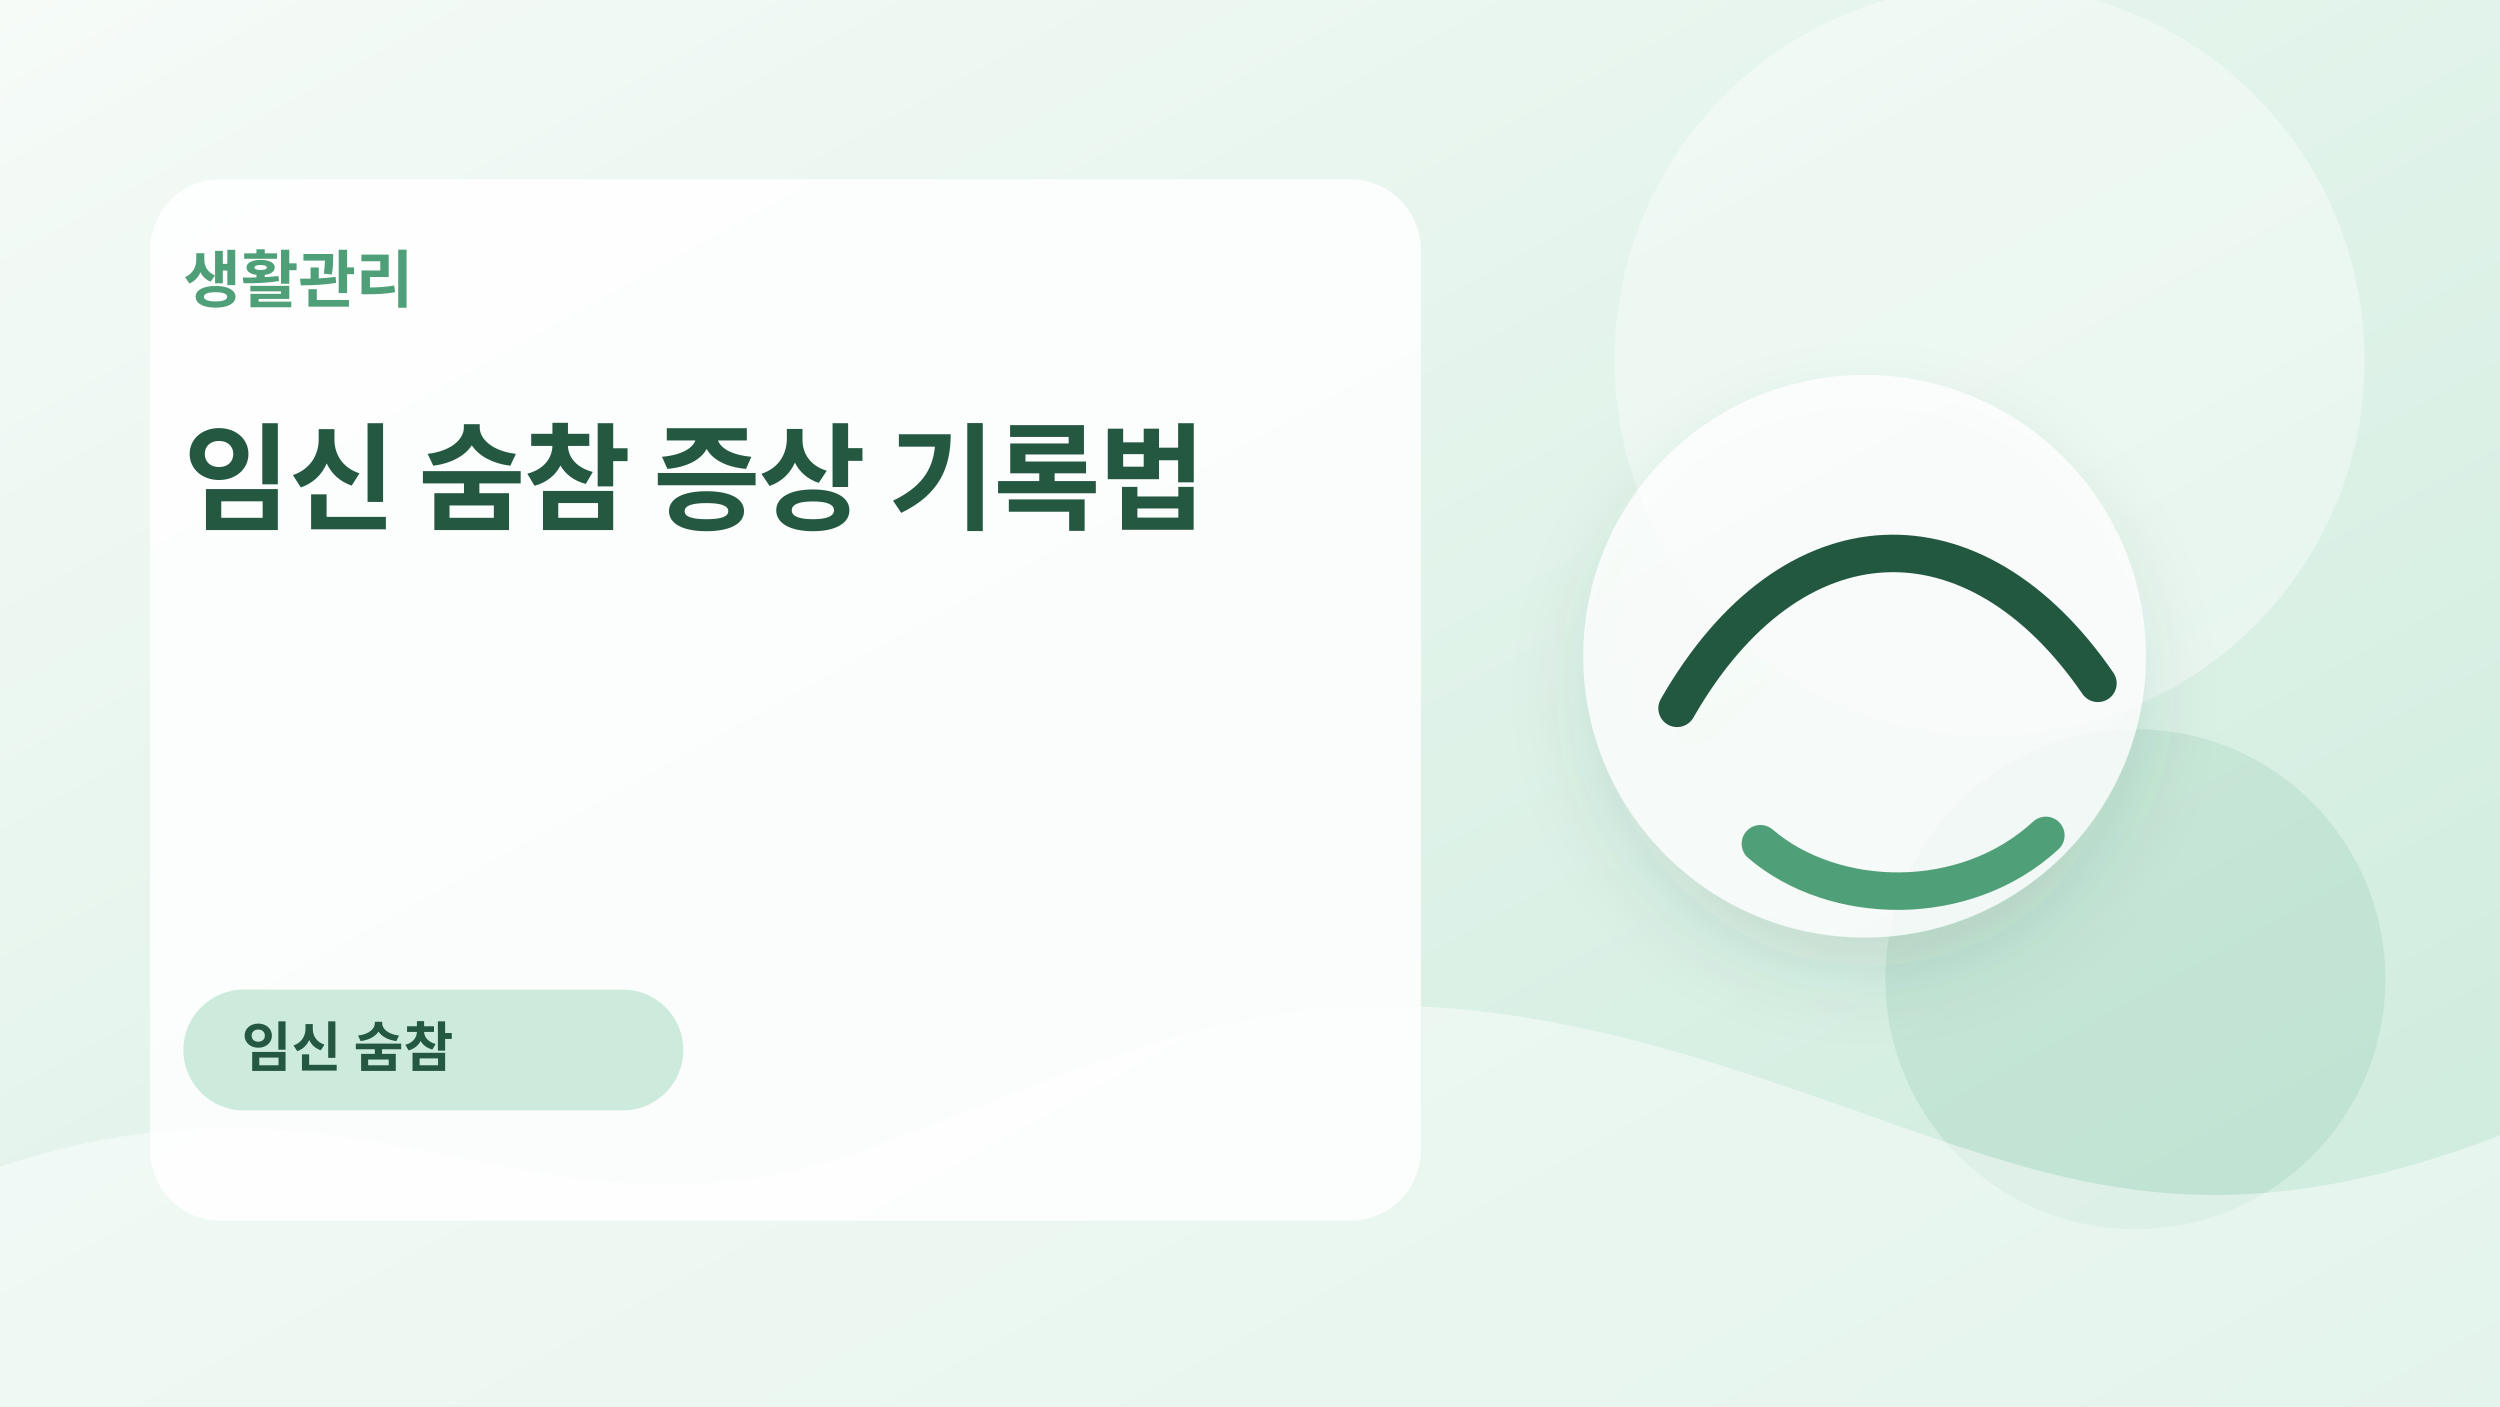
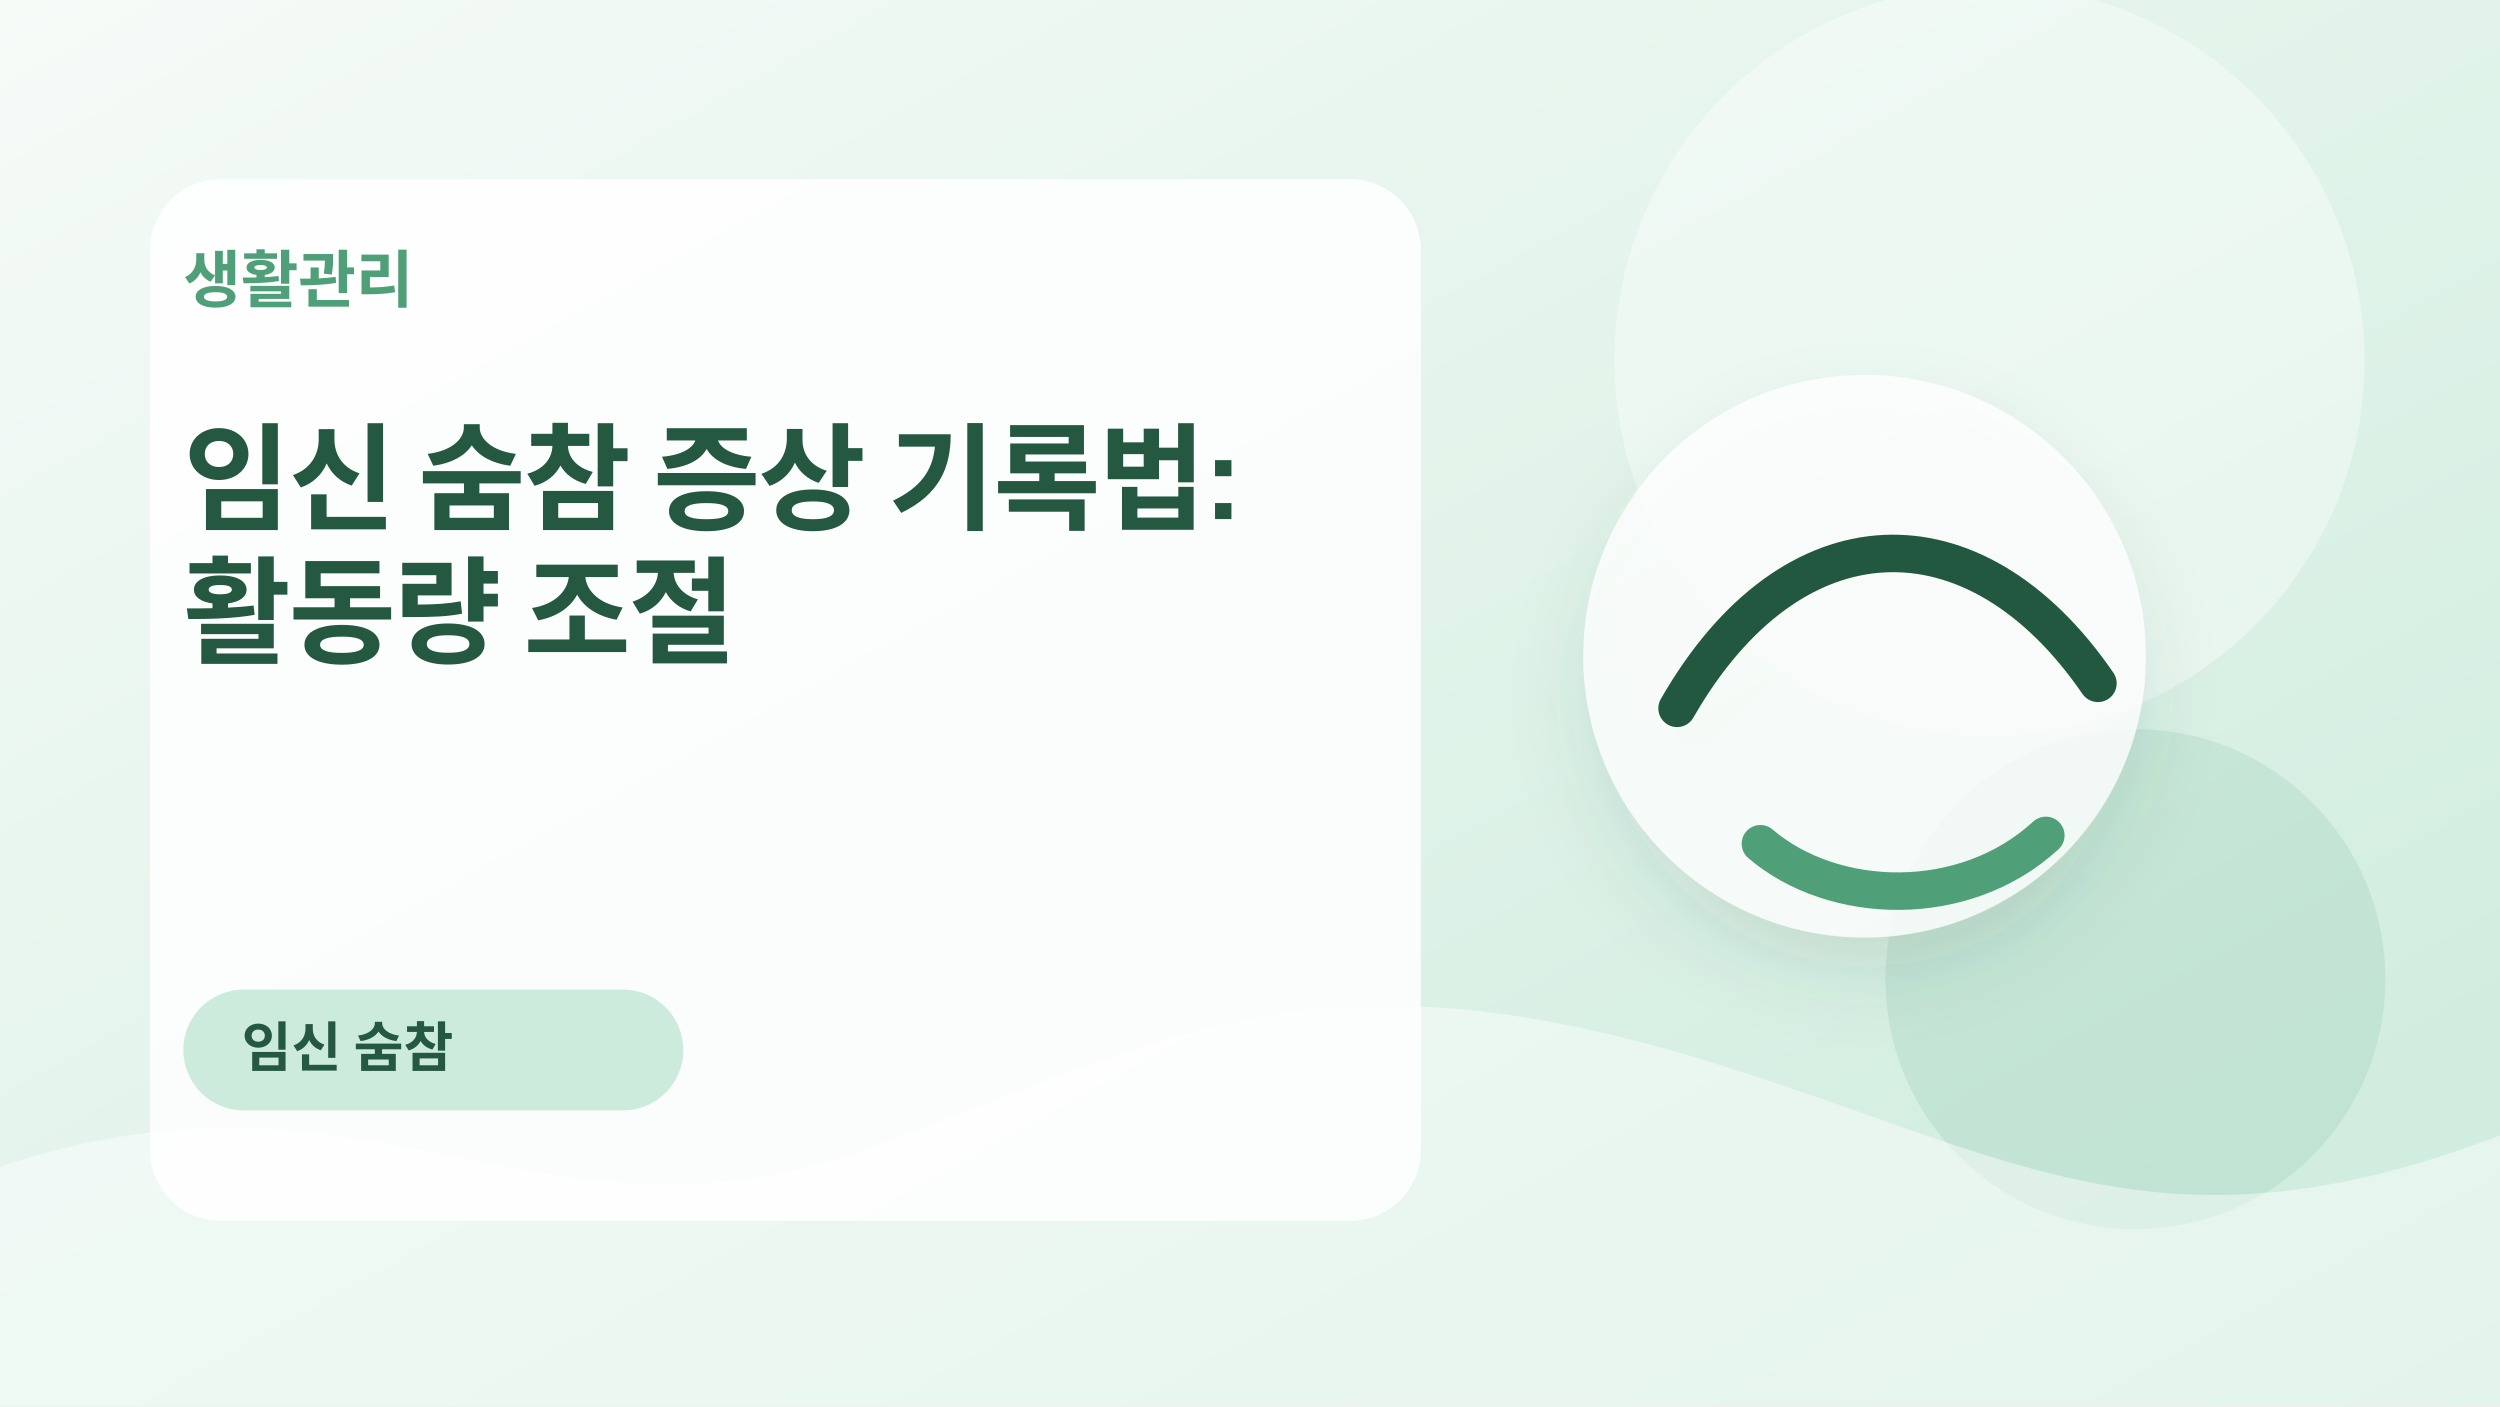
- <svg xmlns="http://www.w3.org/2000/svg" width="1200" height="675" viewBox="0 0 1200 675" role="img" aria-label="임신 숨참 증상 기록법 대표 이미지">
+ <svg xmlns="http://www.w3.org/2000/svg" width="1200" height="675" viewBox="0 0 1200 675" role="img" aria-label="임신 숨참 증상 기록법: 활동량 조절 대표 이미지">
  <defs>
    <linearGradient id="bg" x1="0" y1="0" x2="1" y2="1">
      <stop offset="0" stop-color="#f6fbf8" />
      <stop offset="1" stop-color="#ccebdc" />
    </linearGradient>
    <filter id="shadow" x="-20%" y="-20%" width="140%" height="140%">
      <feDropShadow dx="0" dy="18" stdDeviation="18" flood-color="#245841" flood-opacity="0.14" />
    </filter>
  </defs>
  <rect width="1200" height="675" fill="url(#bg)" />
  <circle cx="955" cy="173" r="180" fill="#ffffff" opacity="0.38" />
  <circle cx="1025" cy="470" r="120" fill="#4f9f78" opacity="0.13" />
  <path d="M0 560C180 500 260 610 420 550C560 498 630 455 805 505C960 550 1030 610 1200 545V675H0Z" fill="#ffffff" opacity="0.46" />
  <g filter="url(#shadow)">
    <circle cx="895" cy="315" r="135" fill="#ffffff" opacity="0.78" />
    <path d="M805 340c55-96 143-98 202-12" fill="none" stroke="#245841" stroke-width="18" stroke-linecap="round" />
    <path d="M845 405c35 30 98 32 137-4" fill="none" stroke="#4f9f78" stroke-width="18" stroke-linecap="round" />
  </g>
  <rect x="72" y="86" width="610" height="500" rx="34" fill="#ffffff" opacity="0.86" />
  <text x="88" y="145" font-family="Pretendard, Arial, sans-serif" font-size="30" font-weight="700" fill="#4f9f78">생활관리</text>
  <text x="88" y="250" font-family="Pretendard, Arial, sans-serif" font-size="56" font-weight="800" fill="#245841" letter-spacing="-1">
-     <tspan x="88" dy="0">임신 숨참 증상 기록법</tspan>
+     <tspan x="88" dy="0">임신 숨참 증상 기록법:</tspan>
+     <tspan x="88" dy="64">활동량 조절</tspan>
  </text>
  <rect x="88" y="475" width="240" height="58" rx="29" fill="#ccebdc" />
  <text x="116" y="512" font-family="Pretendard, Arial, sans-serif" font-size="26" font-weight="700" fill="#245841">임신 숨참</text>
</svg>
